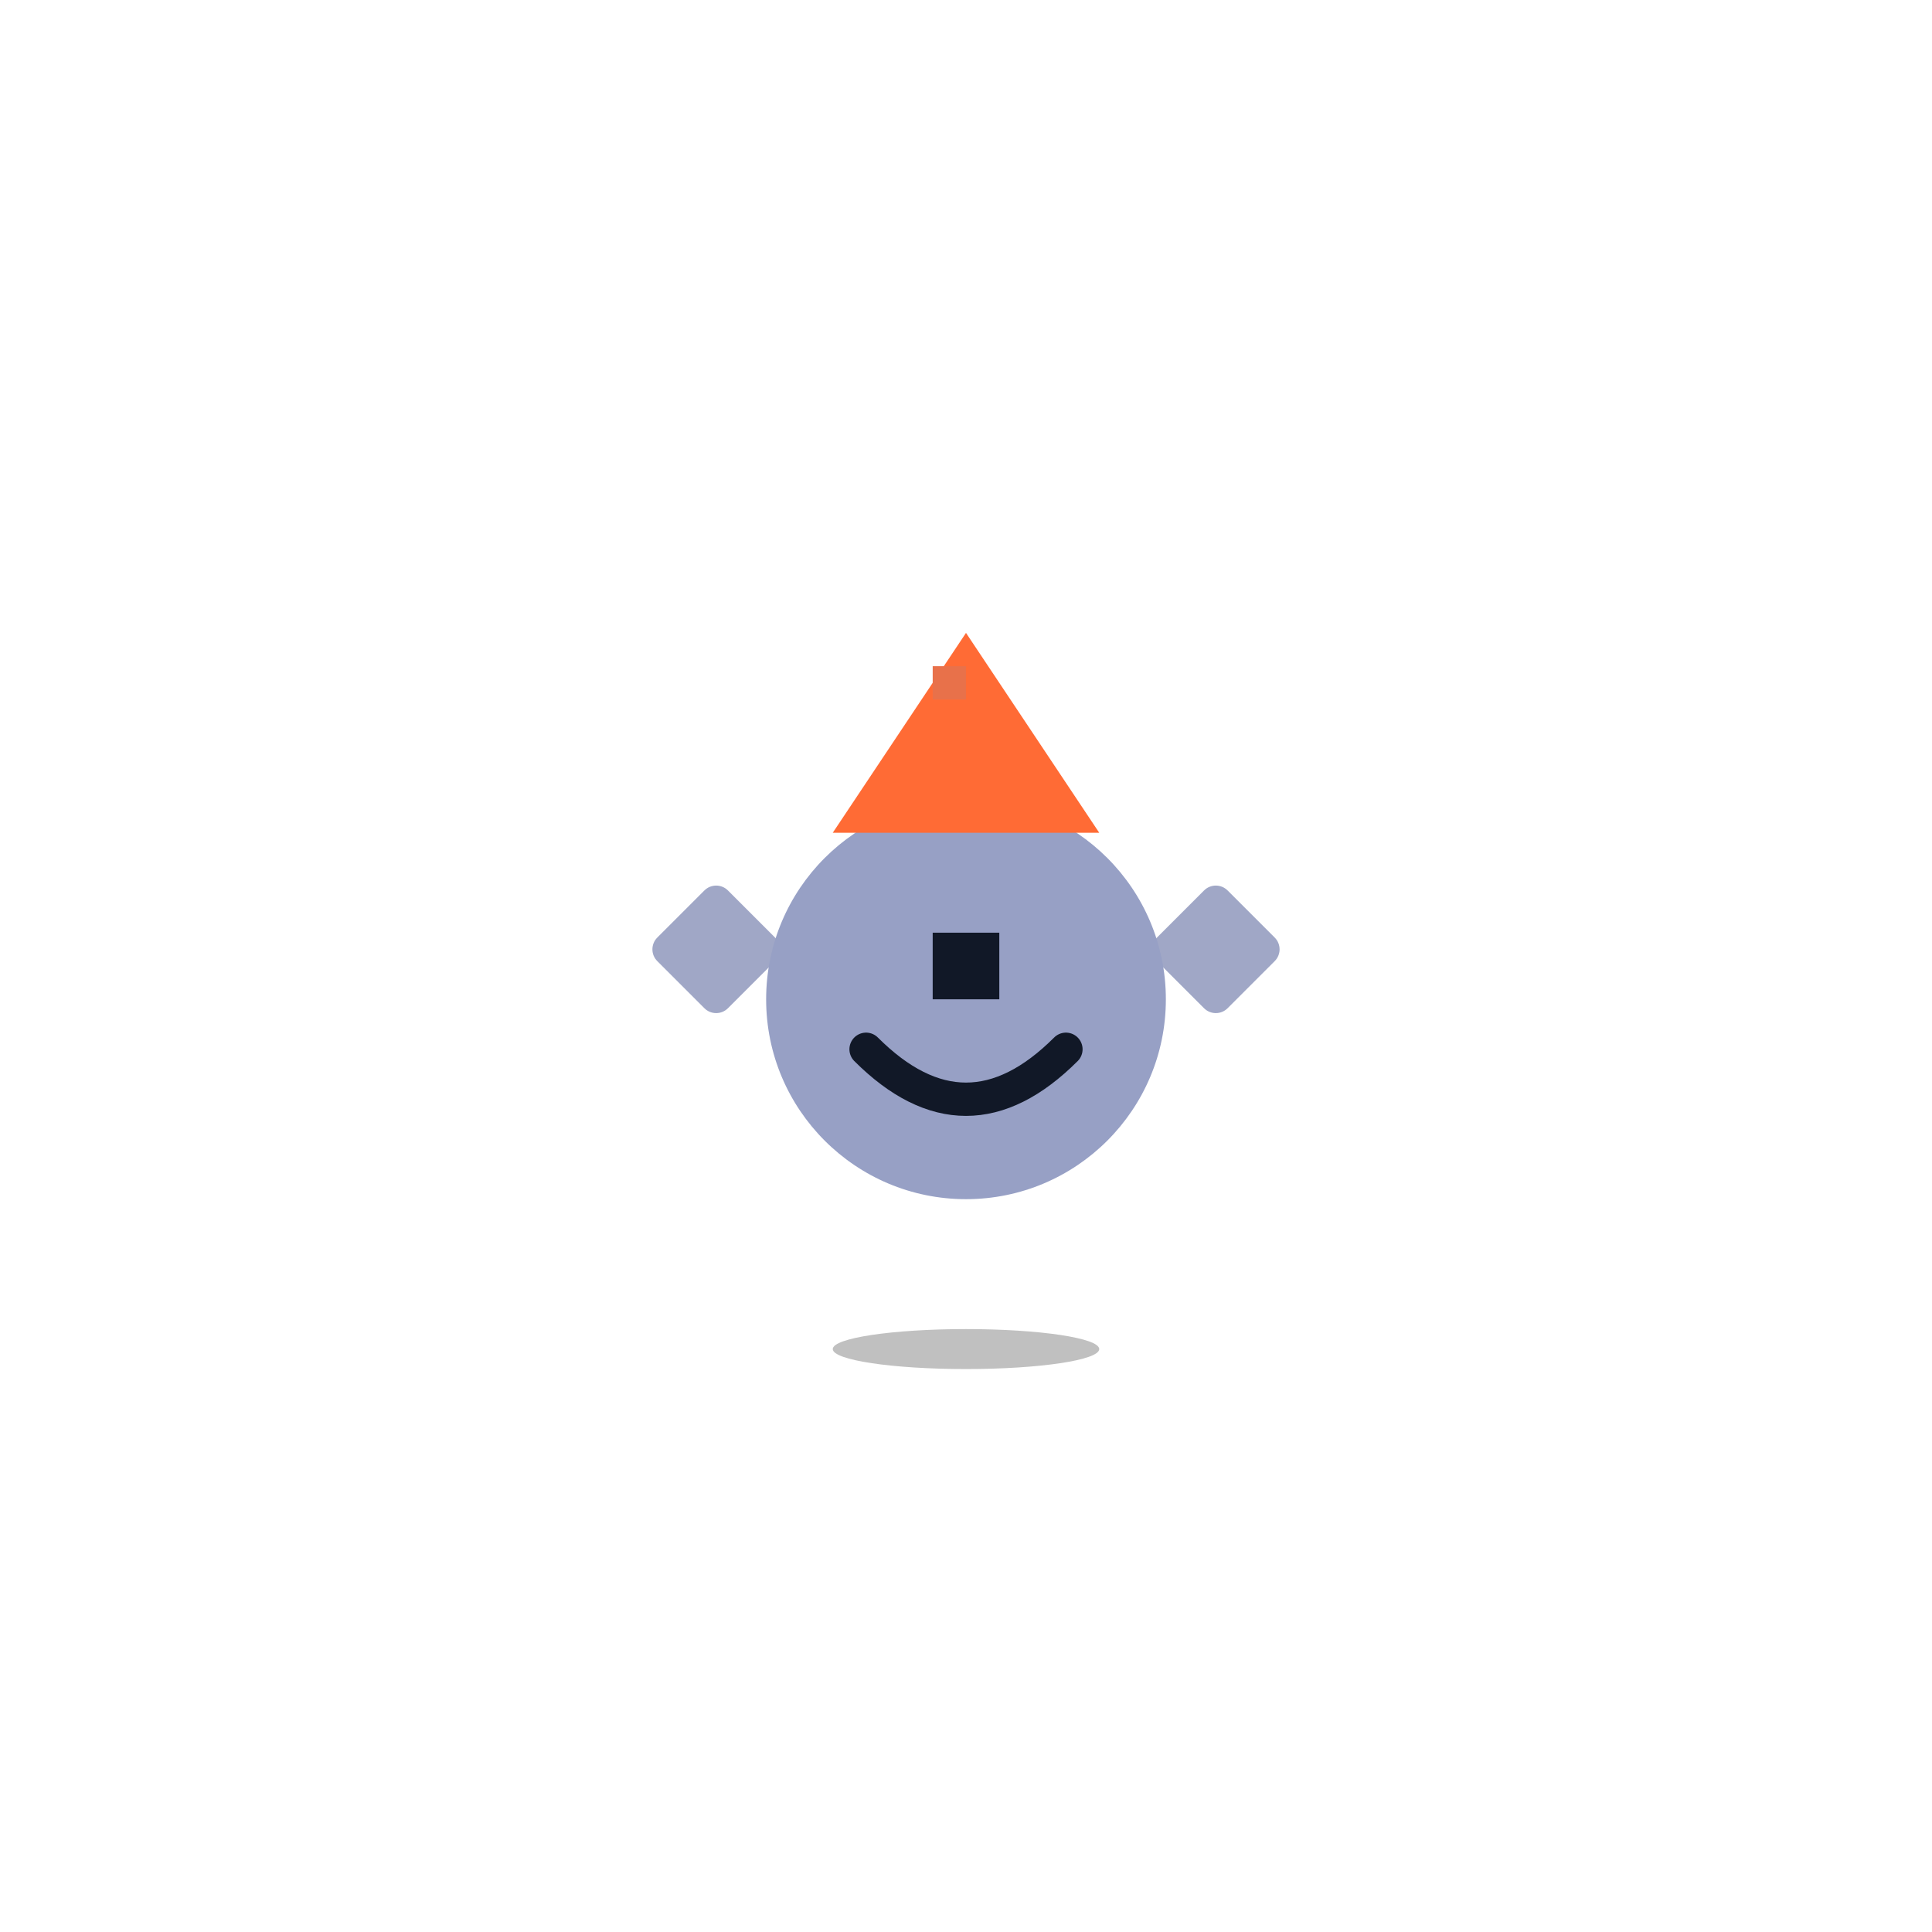
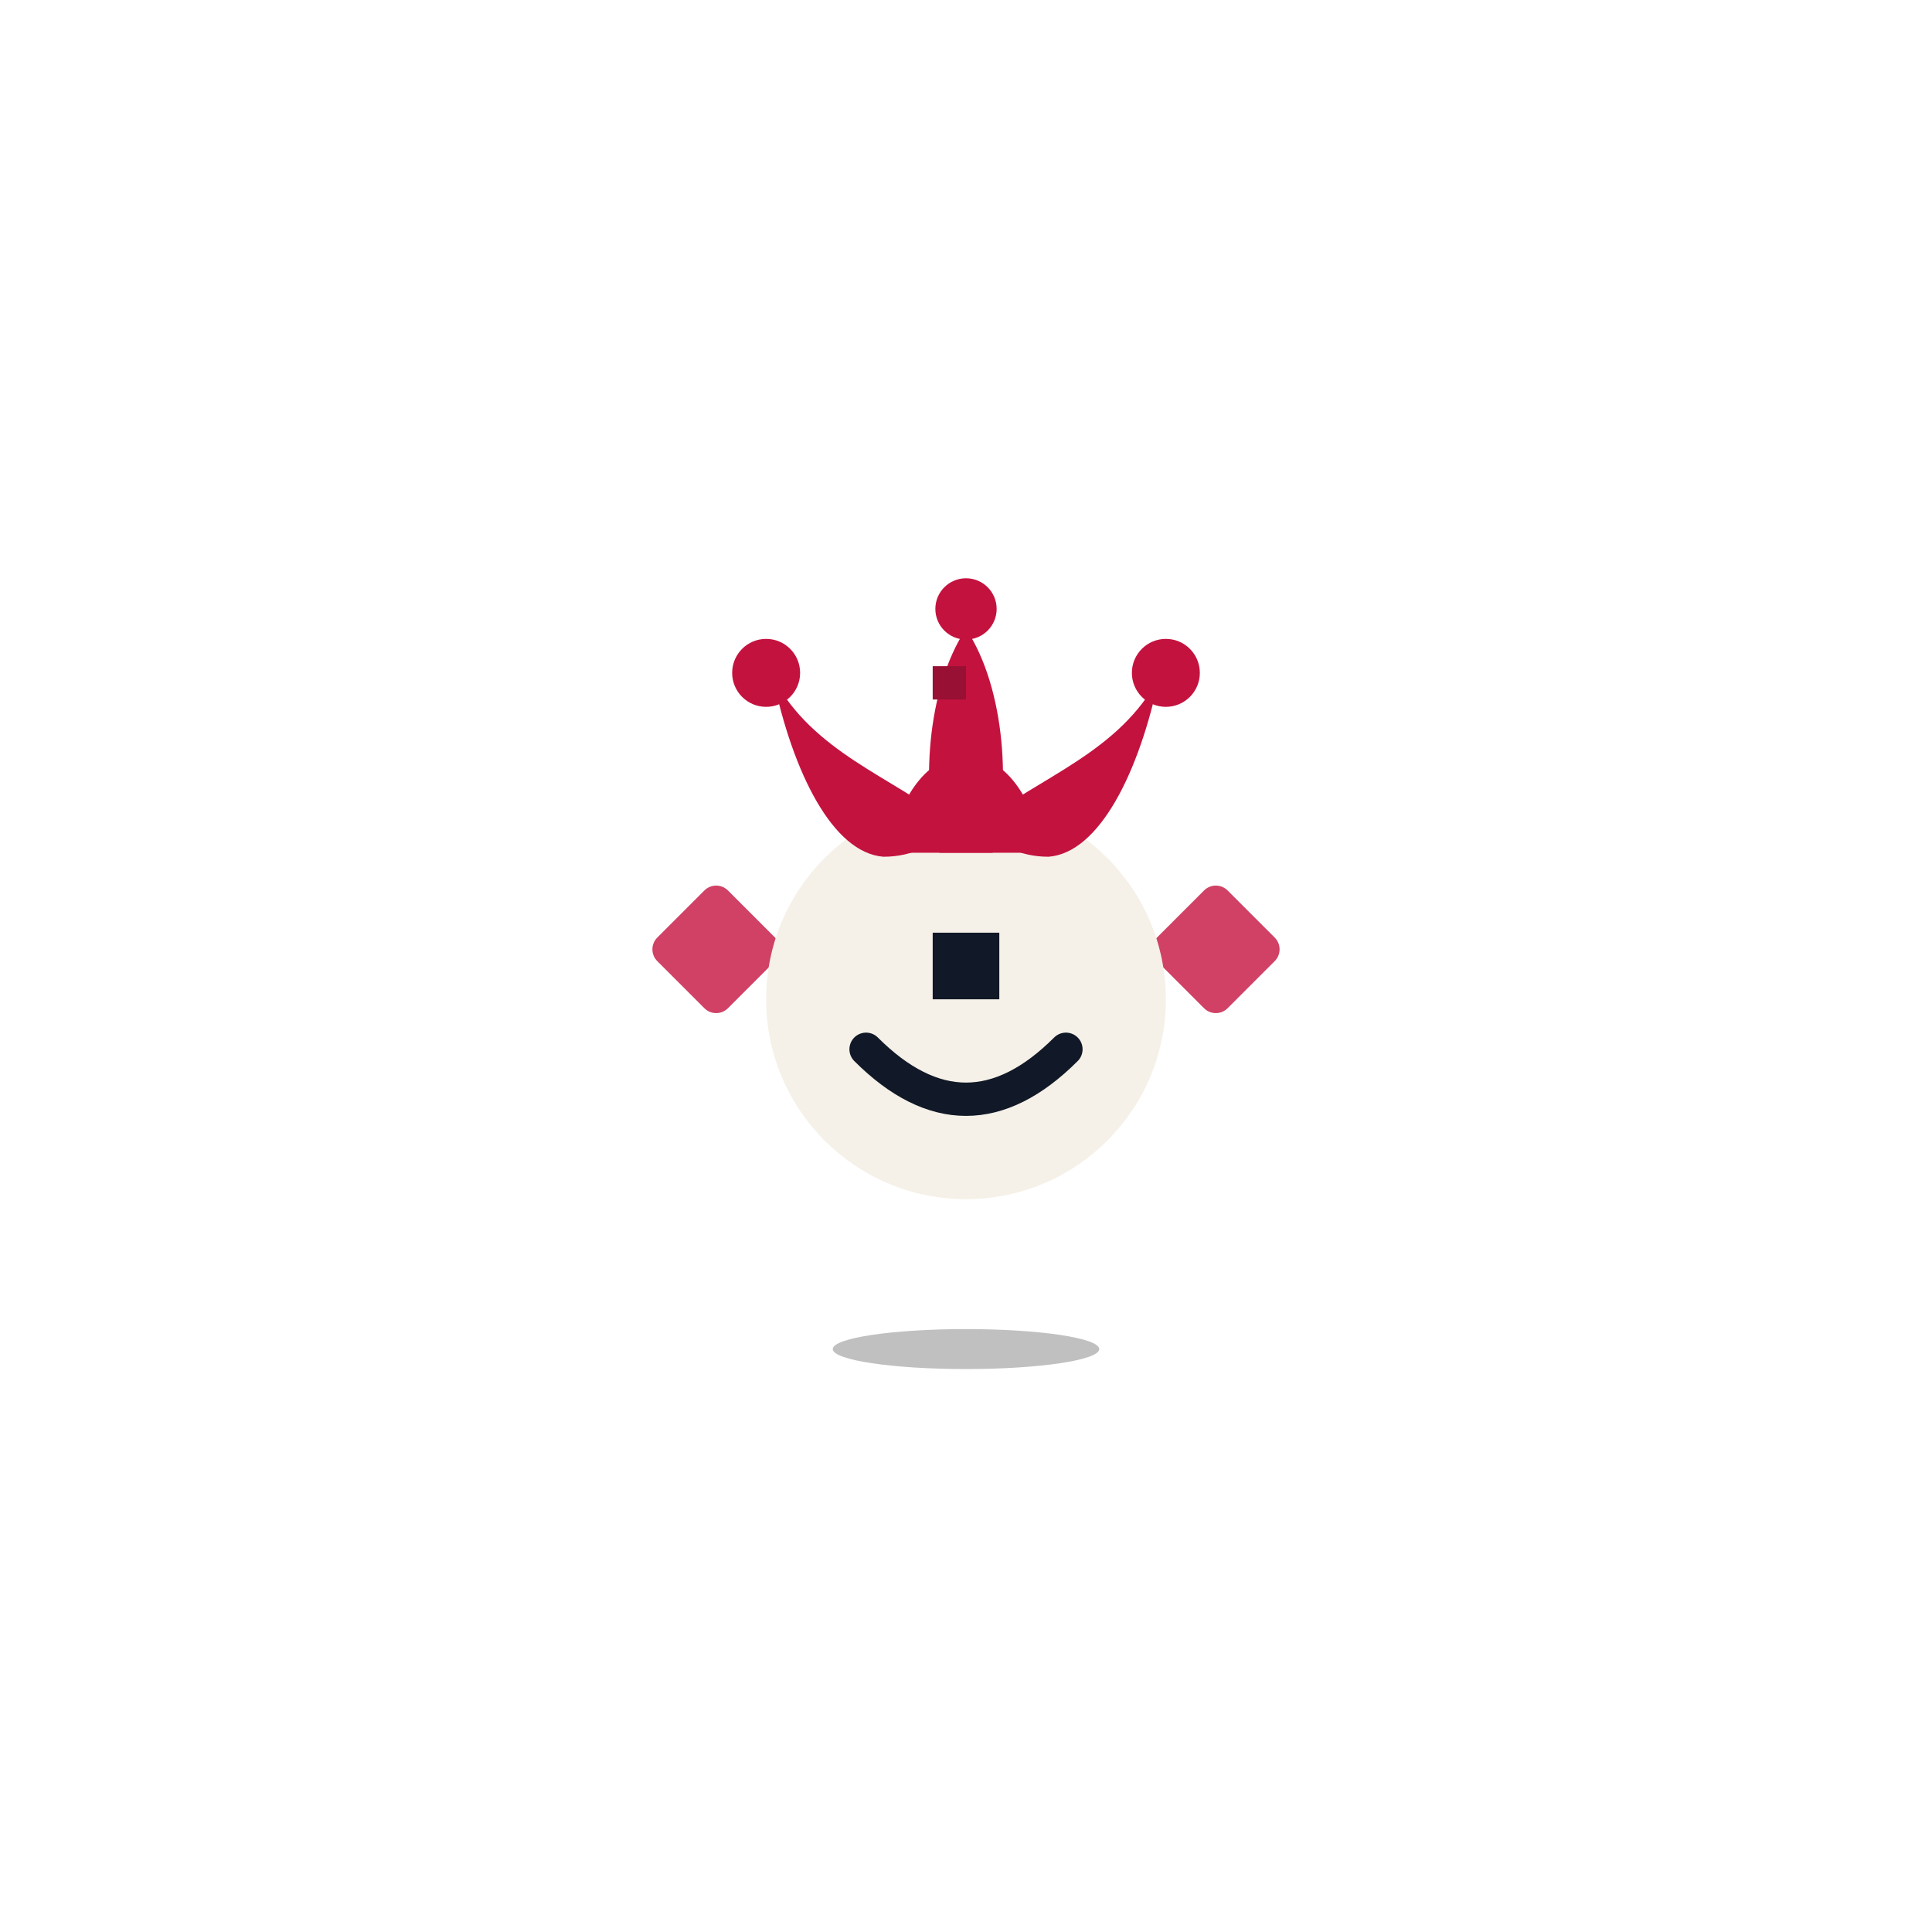
<svg xmlns="http://www.w3.org/2000/svg" viewBox="-18 -18 58 58" width="500" height="500" fill="none">
  <defs>
    <style>
      .notif-body {
        transform-origin: 11px 18px;
        animation: notif-jump 3.5s ease-in-out infinite;
      }
      .notif-shadow {
        transform-origin: 11px 22.5px;
        animation: notif-shadow 3.5s ease-in-out infinite;
      }
      .notif-arm-l {
        transform-origin: 3.5px 10.5px;
        animation: notif-arm-l 3.5s ease-in-out infinite;
      }
      .notif-arm-r {
        transform-origin: 18.5px 10.5px;
        animation: notif-arm-r 3.5s ease-in-out infinite;
      }
      .notif-eye {
        transform-origin: 11px 11px;
        animation: notif-eye 3.5s ease-in-out infinite;
      }
      .notif-alert {
        transform-origin: 18px 2px;
        animation: notif-alert 3.5s ease-in-out infinite;
        opacity: 0;
      }
      @keyframes notif-jump {
        0%,100% { transform: translateY(0) scaleY(1); }
        8%      { transform: translateY(0) scaleY(0.9); }
        18%     { transform: translateY(-10px) scaleY(1.06); }
        26%     { transform: translateY(0) scaleY(0.91); }
        34%     { transform: translateY(-6px) scaleY(1.03); }
        40%     { transform: translateY(0) scaleY(0.94); }
        47%     { transform: translateY(-3px) scaleY(1.02); }
        53%     { transform: translateY(0) scaleY(0.97); }
        58%     { transform: translateY(-1px) scaleY(1.01); }
        63%,100%{ transform: translateY(0) scaleY(1); }
      }
      @keyframes notif-shadow {
        0%,100% { transform: scaleX(1); opacity: 0.35; }
        18%     { transform: scaleX(0.4); opacity: 0.08; }
        26%     { transform: scaleX(1.06); opacity: 0.42; }
        34%     { transform: scaleX(0.58); opacity: 0.16; }
        40%     { transform: scaleX(1); opacity: 0.35; }
        47%     { transform: scaleX(0.75); opacity: 0.24; }
      }
      @keyframes notif-arm-l {
        0%,100% { transform: rotate(0deg); }
        18%     { transform: rotate(130deg); }
        34%     { transform: rotate(90deg); }
        47%     { transform: rotate(50deg); }
        63%     { transform: rotate(0deg); }
      }
      @keyframes notif-arm-r {
        0%,100% { transform: rotate(0deg); }
        18%     { transform: rotate(-130deg); }
        34%     { transform: rotate(-90deg); }
        47%     { transform: rotate(-50deg); }
        63%     { transform: rotate(0deg); }
      }
      @keyframes notif-eye {
        0%,6%,100% { transform: translate(0,0) scaleY(1); }
        3%          { transform: translate(2px,0) scaleY(0.1); }
        9%          { transform: translate(2px,0) scaleY(1); }
        63%         { transform: translate(0,0) scaleY(1); }
      }
      @keyframes notif-alert {
        0%    { opacity: 0; transform: scale(0.2); }
        5%    { opacity: 1; transform: scale(1.4); }
        10%   { opacity: 1; transform: scale(1); }
        55%   { opacity: 1; transform: scale(1); }
        63%   { opacity: 0; transform: scale(0.4); }
        100%  { opacity: 0; }
      }
    </style>
  </defs>
-   <g class="notif-alert" fill="#FF6B35">
+   <g class="notif-alert" fill="#c4123f">
    <rect x="17" y="-9" width="2" height="5.5" rx="1" />
    <rect x="17" y="-2" width="2" height="2" rx="1" />
  </g>
  <ellipse class="notif-shadow" cx="11" cy="22.5" rx="4" ry="0.6" fill="#c0c0c0" />
  <g class="notif-body">
    <g class="notif-arm-l">
-       <rect x="2" y="9" width="3" height="3" rx="0.5" fill="#8891b8" opacity="0.8" transform="rotate(45 3.5 10.5)" />
+       <rect x="2" y="9" width="3" height="3" rx="0.5" fill="#c4123f" opacity="0.8" transform="rotate(45 3.5 10.5)" />
    </g>
    <g class="notif-arm-r">
-       <rect x="17" y="9" width="3" height="3" rx="0.5" fill="#8891b8" opacity="0.8" transform="rotate(45 18.5 10.5)" />
+       <rect x="17" y="9" width="3" height="3" rx="0.5" fill="#c4123f" opacity="0.8" transform="rotate(45 18.5 10.5)" />
    </g>
-     <rect x="5" y="6" width="12" height="12" rx="6" fill="#97A0C5" />
-     <polygon points="11,1 15,7 7,7" fill="#FF6B35" />
-     <rect x="10" y="2" width="1" height="1" fill="#e8714a" />
+     <rect x="5" y="6" width="12" height="12" rx="6" fill="#f5f1e8" />
+     <g class="pet-hat" transform="translate(11.00 7.00) rotate(0.0)">
+       <path d="M-0.48 -0.30 C-2.20 -1.68 -4.60 -2.40 -5.80 -4.68 C-5.20 -1.80 -4.00 0.60 -2.48 0.72 C-1.60 0.72 -0.88 0.36 -0.48 -0.30 Z" fill="#c4123f" />
+       <path d="M0.48 -0.30 C2.20 -1.68 4.60 -2.40 5.80 -4.68 C5.20 -1.80 4.00 0.60 2.48 0.72 C1.60 0.72 0.88 0.36 0.48 -0.30 Z" fill="#c4123f" />
+       <path d="M-2.32 0.60 C-1.60 -3.30 1.60 -3.30 2.32 0.60 Z" fill="#c4123f" />
+       <path d="M0 -6.12 C-1.20 -4.32 -1.36 -1.20 -0.80 0.60 L0.80 0.60 C1.36 -1.20 1.20 -4.32 0 -6.12 Z" fill="#c4123f" />
+       <circle cx="-6.00" cy="-4.80" r="1.02" fill="#c4123f" />
+       <circle cx="6.00" cy="-4.80" r="1.02" fill="#c4123f" />
+       <circle cx="0" cy="-6.72" r="0.92" fill="#c4123f" />
+     </g>
+     <rect x="10" y="2" width="1" height="1" fill="#981033" />
    <g class="notif-eye">
      <rect x="10" y="10" width="2" height="2" fill="#111827" />
    </g>
    <path d="M8 13.5 Q11 16.5 14 13.5" stroke="#111827" stroke-width="1" stroke-linecap="round" fill="none" />
  </g>
</svg>
